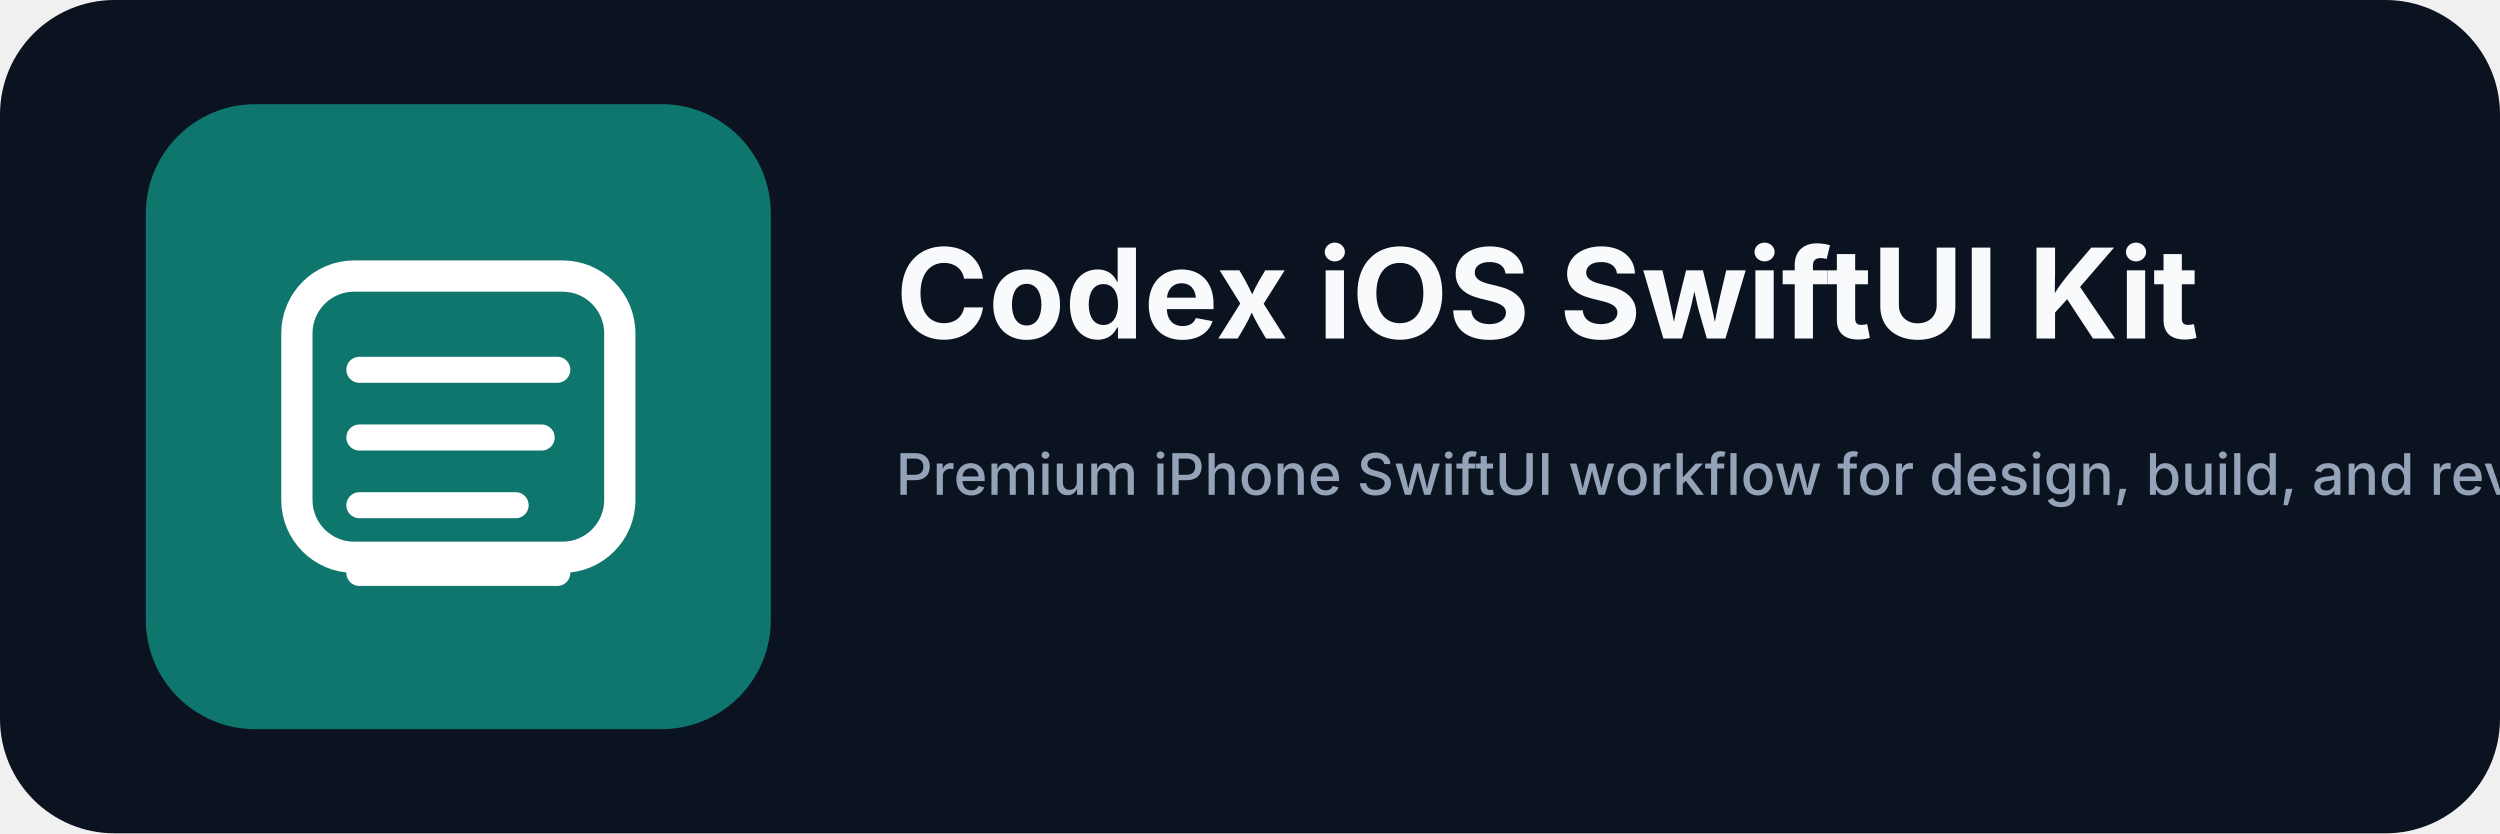
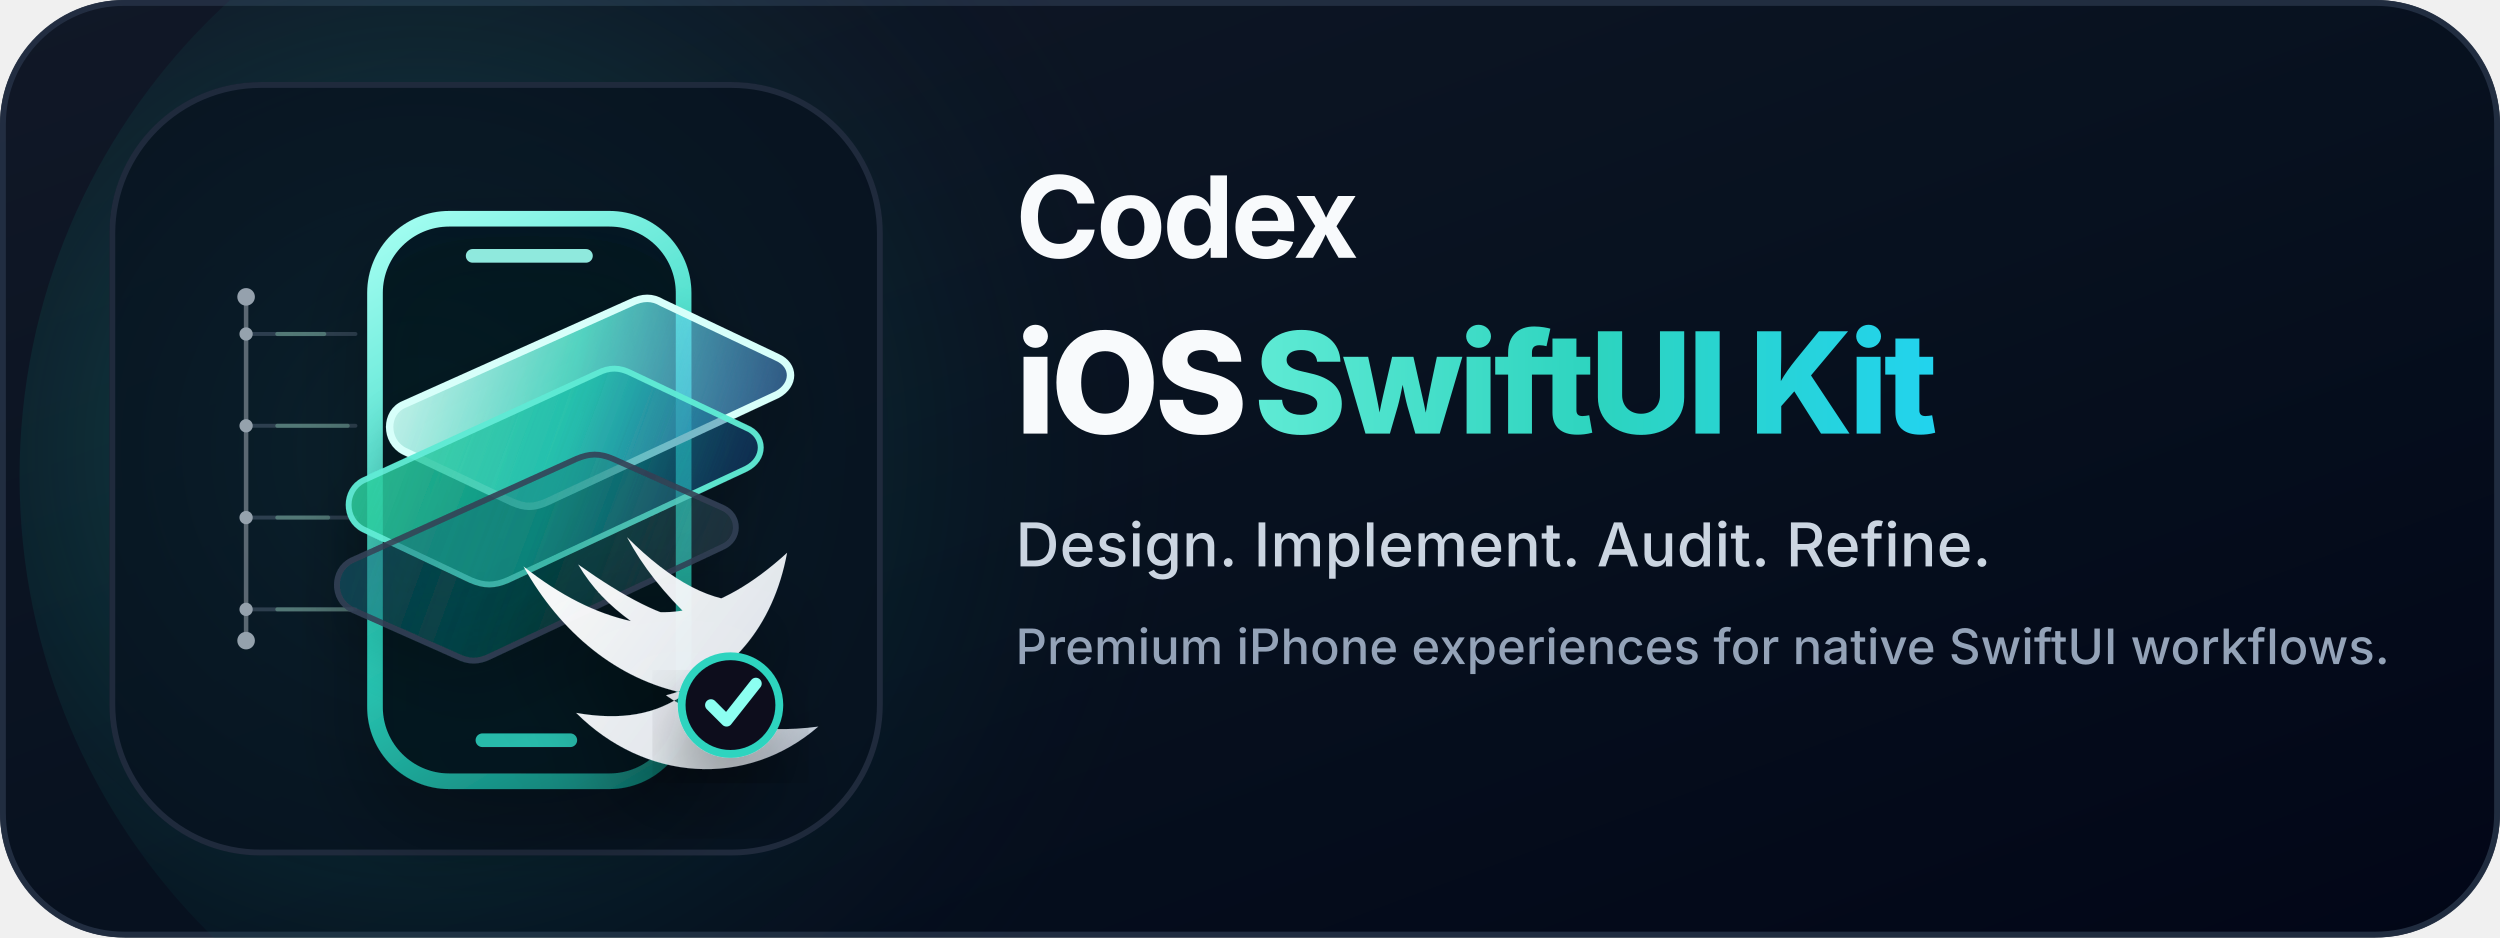
- <svg xmlns="http://www.w3.org/2000/svg" viewBox="0 0 960 320" role="img" aria-label="Codex iOS SwiftUI Kit logo">
-   <rect width="960" height="320" rx="44" fill="#0B1220" />
-   <g transform="translate(56 40)">
-     <rect width="240" height="240" rx="42" fill="#0F766E" />
-     <rect x="58" y="66" width="124" height="108" rx="22" fill="none" stroke="#FFFFFF" stroke-width="12" />
-     <line x1="82" y1="102" x2="158" y2="102" stroke="#FFFFFF" stroke-width="10" stroke-linecap="round" />
-     <line x1="82" y1="128" x2="152" y2="128" stroke="#FFFFFF" stroke-width="10" stroke-linecap="round" />
-     <line x1="82" y1="154" x2="142" y2="154" stroke="#FFFFFF" stroke-width="10" stroke-linecap="round" />
-     <line x1="82" y1="180" x2="158" y2="180" stroke="#FFFFFF" stroke-width="10" stroke-linecap="round" />
+ <svg xmlns="http://www.w3.org/2000/svg" viewBox="0 0 1280 480" role="img" aria-label="Codex iOS SwiftUI Kit logo">
+   <defs>
+     <linearGradient id="logoBg" x1="0" y1="0" x2="1" y2="1">
+       <stop offset="0" stop-color="#111827" />
+       <stop offset="0.52" stop-color="#07111F" />
+       <stop offset="1" stop-color="#020617" />
+     </linearGradient>
+     <radialGradient id="logoGlow" cx="31%" cy="48%" r="62%">
+       <stop offset="0" stop-color="#2DD4BF" stop-opacity="0.36" />
+       <stop offset="0.50" stop-color="#0F766E" stop-opacity="0.16" />
+       <stop offset="1" stop-color="#020617" stop-opacity="0" />
+     </radialGradient>
+     <linearGradient id="titleAccent" x1="0" y1="0" x2="1" y2="0">
+       <stop offset="0" stop-color="#5EEAD4" />
+       <stop offset="0.5" stop-color="#2DD4BF" />
+       <stop offset="1" stop-color="#22D3EE" />
+     </linearGradient>
+     <linearGradient id="phoneStrokeL" x1="132" y1="72" x2="300" y2="350" gradientUnits="userSpaceOnUse">
+       <stop offset="0" stop-color="#A7FFF3" />
+       <stop offset="0.55" stop-color="#2DD4BF" />
+       <stop offset="1" stop-color="#0F766E" />
+     </linearGradient>
+     <linearGradient id="layerTopL" x1="140" y1="130" x2="342" y2="200" gradientUnits="userSpaceOnUse">
+       <stop offset="0" stop-color="#E0FFFA" stop-opacity="0.96" />
+       <stop offset="0.45" stop-color="#5EEAD4" stop-opacity="0.88" />
+       <stop offset="1" stop-color="#60A5FA" stop-opacity="0.40" />
+     </linearGradient>
+     <linearGradient id="layerMidL" x1="112" y1="180" x2="322" y2="260" gradientUnits="userSpaceOnUse">
+       <stop offset="0" stop-color="#34D399" stop-opacity="0.94" />
+       <stop offset="0.52" stop-color="#14B8A6" stop-opacity="0.74" />
+       <stop offset="1" stop-color="#1E3A8A" stop-opacity="0.34" />
+     </linearGradient>
+     <linearGradient id="layerLowL" x1="108" y1="222" x2="315" y2="298" gradientUnits="userSpaceOnUse">
+       <stop offset="0" stop-color="#155E75" stop-opacity="0.62" />
+       <stop offset="0.55" stop-color="#0F766E" stop-opacity="0.42" />
+       <stop offset="1" stop-color="#64748B" stop-opacity="0.24" />
+     </linearGradient>
+     <linearGradient id="swooshL" x1="238" y1="250" x2="382" y2="358" gradientUnits="userSpaceOnUse">
+       <stop offset="0" stop-color="#FFFFFF" />
+       <stop offset="0.72" stop-color="#E2E8F0" />
+       <stop offset="1" stop-color="#94A3B8" />
+     </linearGradient>
+     <filter id="logoShadow" x="-30%" y="-30%" width="160%" height="160%">
+       <feDropShadow dx="0" dy="22" stdDeviation="20" flood-color="#000000" flood-opacity="0.42" />
+     </filter>
+     <filter id="logoTealShadow" x="-30%" y="-30%" width="160%" height="160%">
+       <feDropShadow dx="0" dy="0" stdDeviation="10" flood-color="#2DD4BF" flood-opacity="0.32" />
+       <feDropShadow dx="0" dy="16" stdDeviation="14" flood-color="#000000" flood-opacity="0.30" />
+     </filter>
+   </defs>
+   <rect width="1280" height="480" rx="64" fill="url(#logoBg)" />
+   <rect x="1.5" y="1.5" width="1277" height="477" rx="62" fill="none" stroke="#243044" stroke-width="3" opacity="0.9" />
+   <circle cx="340" cy="244" r="330" fill="url(#logoGlow)" />
+   <g transform="translate(56 42)">
+     <rect width="396" height="396" rx="78" fill="#06111E" opacity="0.76" />
+     <rect x="1.5" y="1.5" width="393" height="393" rx="76" fill="none" stroke="#1F2A3C" stroke-width="3" />
+     <g opacity="0.72" stroke-linecap="round">
+       <path d="M70 110V286" stroke="#E2E8F0" stroke-width="2.3" opacity="0.52" />
+       <path d="M70 129H126M70 176H126M70 223H126M70 270H126" stroke="#64748B" stroke-width="2" opacity="0.55" />
+       <g fill="#CBD5E1">
+         <circle cx="70" cy="110" r="4.5" />
+         <circle cx="70" cy="129" r="3.4" />
+         <circle cx="70" cy="176" r="3.4" />
+         <circle cx="70" cy="223" r="3.4" />
+         <circle cx="70" cy="270" r="3.4" />
+         <circle cx="70" cy="286" r="4.5" />
+       </g>
+       <path d="M86 129H110M86 176H122M86 223H112M86 270H124" stroke="#A7F3D0" stroke-width="2.1" opacity="0.48" />
+     </g>
+     <g filter="url(#logoShadow)">
+       <rect x="136" y="70" width="158" height="288" rx="38" fill="#05101D" fill-opacity="0.52" />
+       <rect x="136" y="70" width="158" height="288" rx="38" fill="none" stroke="url(#phoneStrokeL)" stroke-width="8" />
+       <path d="M186 89H244" stroke="#9FFFF1" stroke-width="7" stroke-linecap="round" opacity="0.9" />
+       <path d="M191 337H236" stroke="#2DD4BF" stroke-width="7" stroke-linecap="round" opacity="0.86" />
+     </g>
+     <g filter="url(#logoTealShadow)" stroke-linejoin="round">
+       <path d="M151 165L267 113C273 110 278 110 283 113L342 141C351 145 351 155 342 160L224 215C217 218 213 218 206 215L151 189C141 184 141 169 151 165Z" fill="url(#layerTopL)" stroke="#D7FFFA" stroke-width="3.8" />
+       <path d="M130 204L250 149C256 146 261 146 267 149L326 177C336 181 336 193 326 198L204 255C197 258 192 258 185 255L130 229C120 224 120 209 130 204Z" fill="url(#layerMidL)" stroke="#5EEAD4" stroke-width="3" opacity="0.96" />
+       <path d="M124 245L239 193C246 190 251 190 258 193L314 218C323 222 323 234 314 238L195 294C189 297 184 297 178 294L124 270C114 265 114 250 124 245Z" fill="url(#layerLowL)" stroke="#334155" stroke-width="3" opacity="0.90" />
+     </g>
+     <g filter="url(#logoShadow)">
+       <path d="M250 261C279 280 312 273 347 241C340 279 317 306 285 314C306 329 333 334 363 330C326 362 274 358 239 323C262 327 280 324 295 313C260 306 231 282 212 248C231 263 249 272 267 276C256 268 247 259 240 247C264 264 283 274 299 276C284 262 273 248 265 233C288 256 309 267 329 266C303 285 276 285 250 261Z" fill="url(#swooshL)" opacity="0.96" />
+     </g>
+     <g transform="translate(318 319)" filter="url(#logoShadow)">
+       <circle cx="0" cy="0" r="25" fill="#07111F" stroke="#2DD4BF" stroke-width="4" />
+       <path d="M-10 0L-2 8L13 -11" fill="none" stroke="#8CFFF1" stroke-width="6" stroke-linecap="round" stroke-linejoin="round" />
+     </g>
  </g>
-   <text x="344" y="130" fill="#F8FAFC" font-size="48" font-weight="700" font-family="system-ui, -apple-system, sans-serif">Codex iOS SwiftUI Kit</text>
-   <text x="344" y="190" fill="#94A3B8" font-size="22" font-weight="500" font-family="system-ui, -apple-system, sans-serif">Premium iPhone SwiftUI workflow for design, build, and review</text>
+   <g font-family="Inter, ui-sans-serif, system-ui, -apple-system, BlinkMacSystemFont, 'SF Pro Display', 'Segoe UI', sans-serif">
+     <text x="520" y="132" fill="#F8FAFC" font-size="58" font-weight="650" letter-spacing="-1.6">Codex</text>
+     <text x="520" y="222" fill="#F8FAFC" font-size="72" font-weight="760" letter-spacing="-2.4">iOS </text>
+     <text x="642" y="222" fill="url(#titleAccent)" font-size="72" font-weight="760" letter-spacing="-2.4">SwiftUI Kit</text>
+     <text x="520" y="290" fill="#CBD5E1" font-size="31" font-weight="520" letter-spacing="0.2">Design. Implement. Audit. Refine.</text>
+     <text x="520" y="340" fill="#94A3B8" font-size="25" font-weight="480" letter-spacing="0.1">Premium iPhone experiences for native SwiftUI workflows.</text>
+   </g>
</svg>
